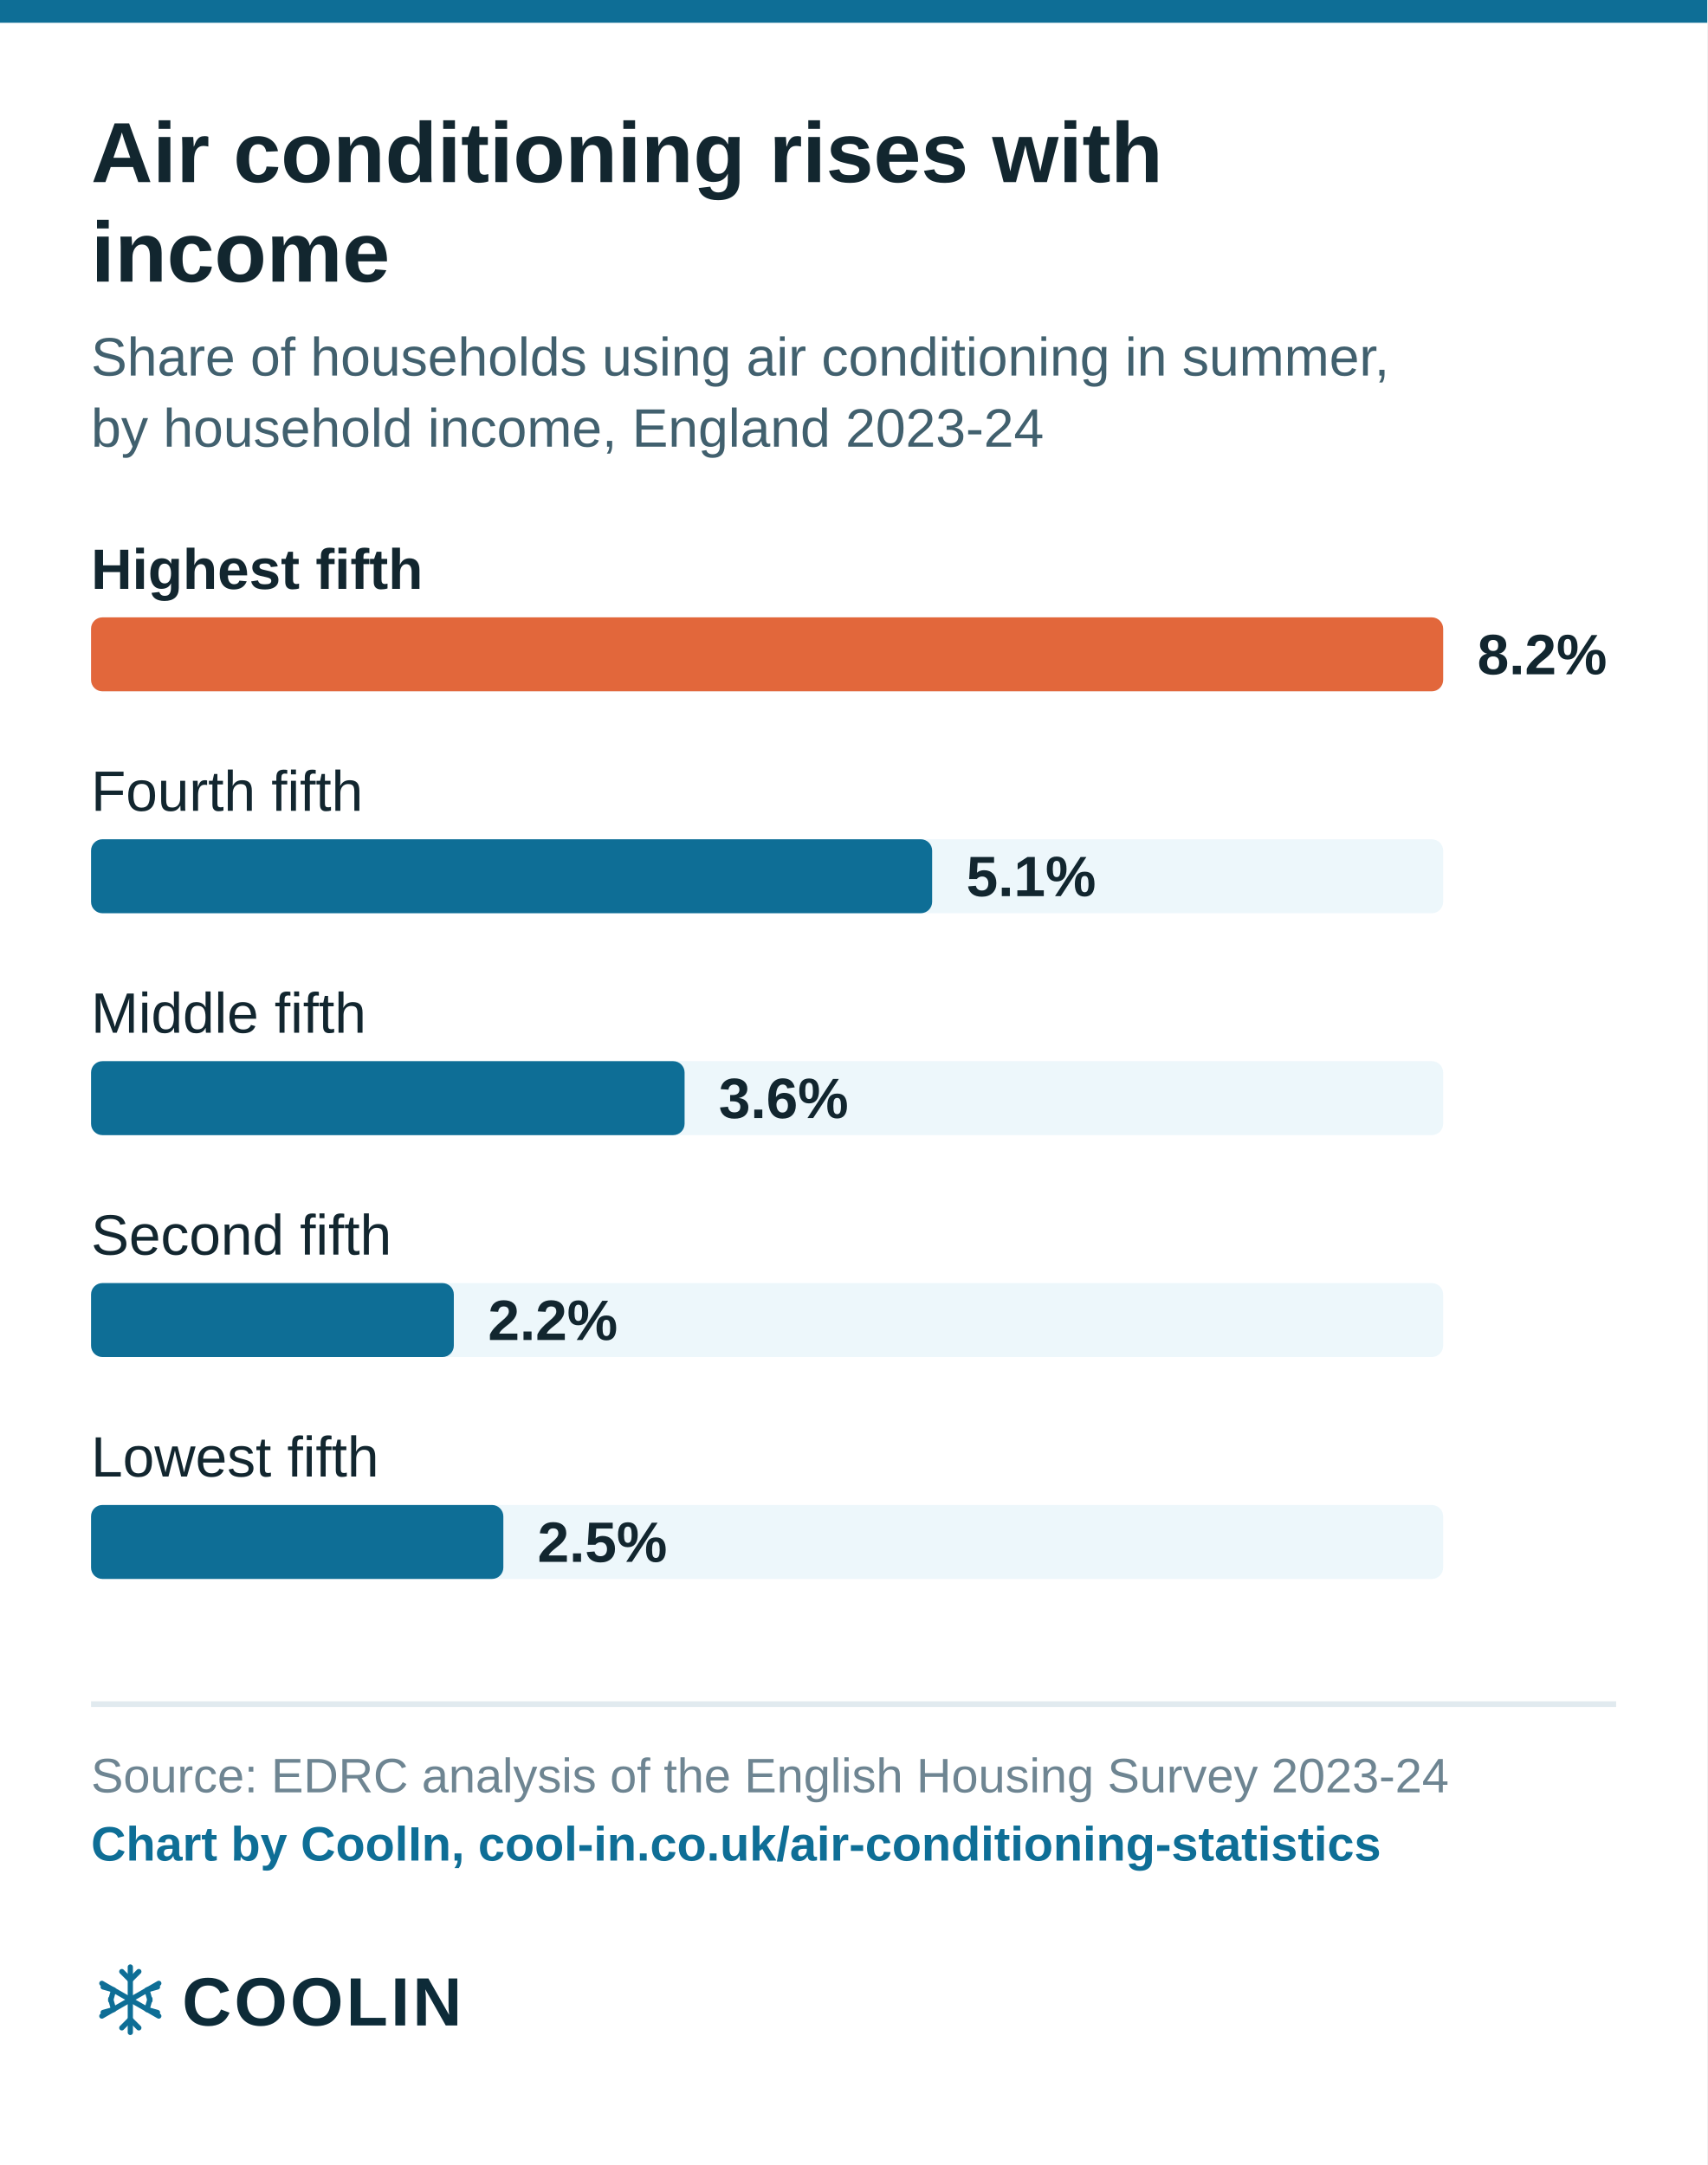
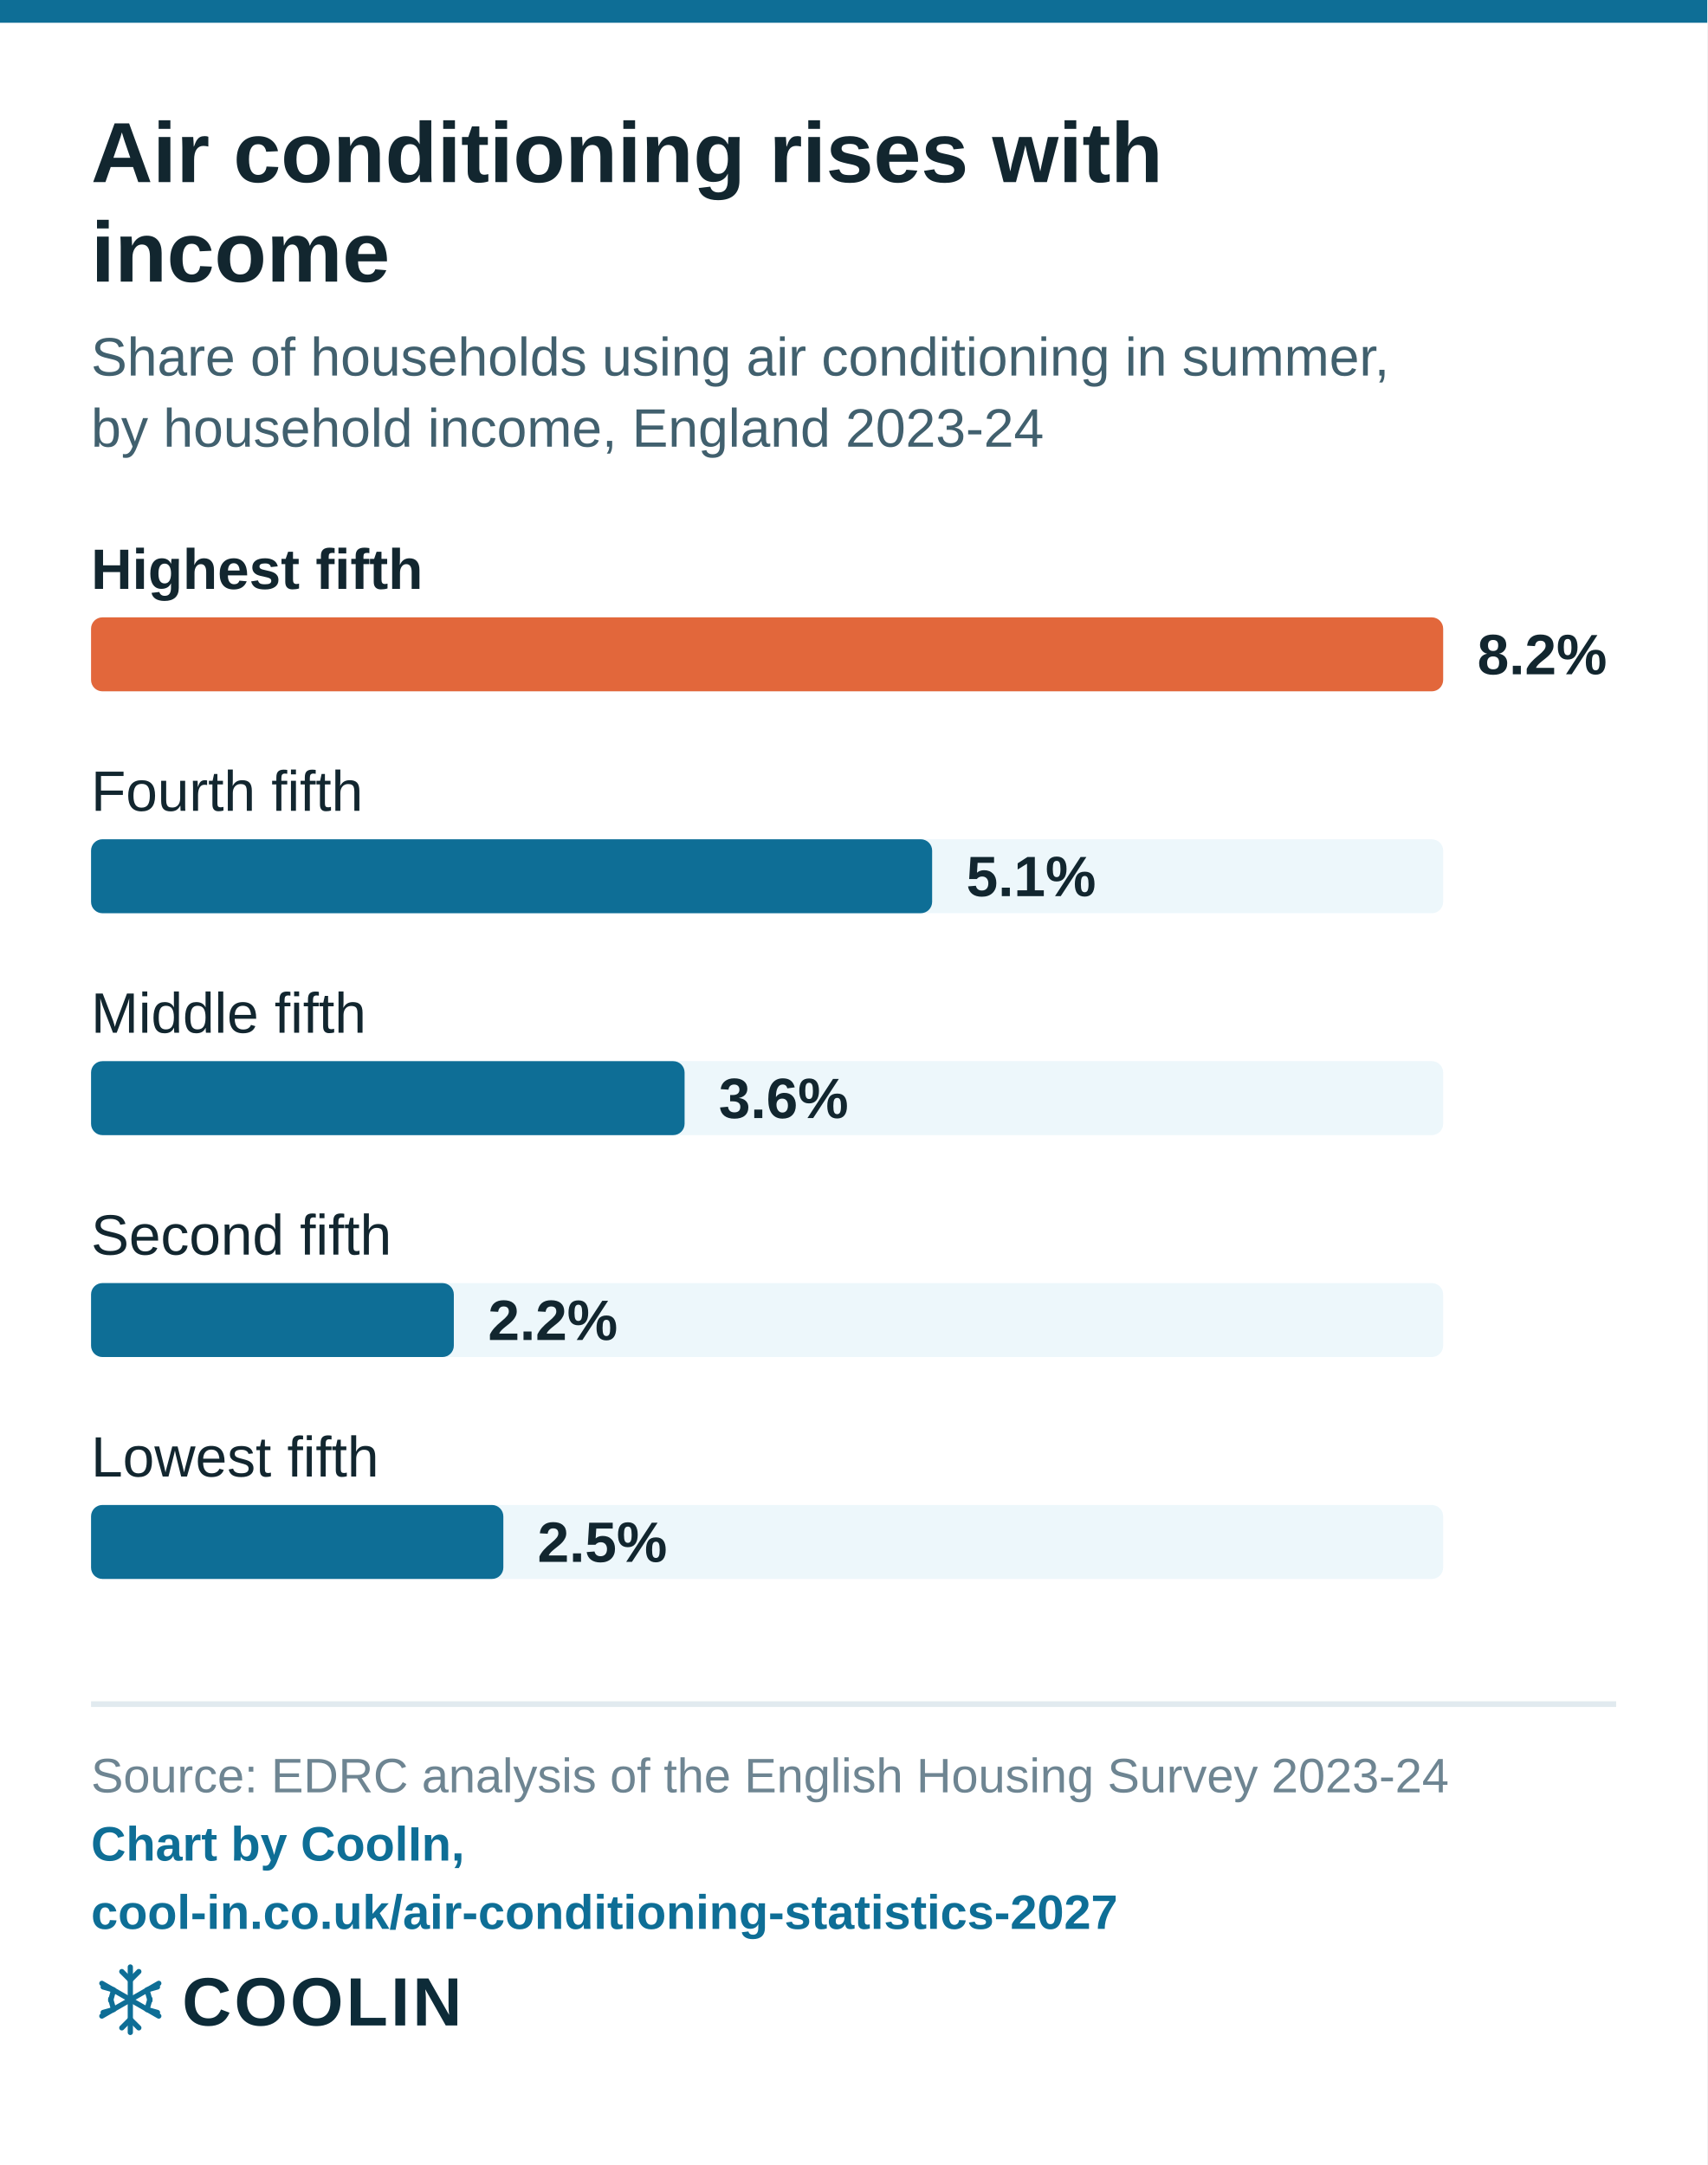
<svg xmlns="http://www.w3.org/2000/svg" viewBox="0 0 600 761" width="600" height="761" font-family="Arial, Helvetica, sans-serif">
  <rect width="600" height="761" fill="#FFFFFF" />
  <rect width="600" height="8" fill="#0E6E96" />
  <text x="32" y="64" font-size="30" font-weight="700" fill="#12262F">Air conditioning rises with</text>
  <text x="32" y="99" font-size="30" font-weight="700" fill="#12262F">income</text>
  <text x="32" y="132" font-size="19" fill="#41606E">Share of households using air conditioning in summer,</text>
  <text x="32" y="157" font-size="19" fill="#41606E">by household income, England 2023-24</text>
  <g transform="translate(0,187)">
    <defs>
      <pattern id="hatch" width="10" height="10" patternUnits="userSpaceOnUse" patternTransform="rotate(45)">
        <rect width="10" height="10" fill="#FBE7DC" />
        <line x1="0" y1="0" x2="0" y2="10" stroke="#E2673B" stroke-width="4" />
      </pattern>
    </defs>
    <text x="32" y="20" font-size="20" font-weight="700" fill="#12262F">Highest fifth</text>
    <rect x="32" y="30" width="475.2" height="26" rx="4" fill="#D7EDF7" opacity=".45" />
    <rect x="32" y="30" width="475.2" height="26" rx="4" fill="#E2673B" />
    <text x="519.2" y="50" font-size="20" font-weight="700" fill="#12262F">8.2%</text>
    <text x="32" y="98" font-size="20" font-weight="400" fill="#12262F">Fourth fifth</text>
    <rect x="32" y="108" width="475.2" height="26" rx="4" fill="#D7EDF7" opacity=".45" />
    <rect x="32" y="108" width="295.6" height="26" rx="4" fill="#0E6E96" />
    <text x="339.6" y="128" font-size="20" font-weight="700" fill="#12262F">5.1%</text>
    <text x="32" y="176" font-size="20" font-weight="400" fill="#12262F">Middle fifth</text>
    <rect x="32" y="186" width="475.2" height="26" rx="4" fill="#D7EDF7" opacity=".45" />
    <rect x="32" y="186" width="208.6" height="26" rx="4" fill="#0E6E96" />
    <text x="252.6" y="206" font-size="20" font-weight="700" fill="#12262F">3.6%</text>
    <text x="32" y="254" font-size="20" font-weight="400" fill="#12262F">Second fifth</text>
    <rect x="32" y="264" width="475.2" height="26" rx="4" fill="#D7EDF7" opacity=".45" />
    <rect x="32" y="264" width="127.5" height="26" rx="4" fill="#0E6E96" />
    <text x="171.5" y="284" font-size="20" font-weight="700" fill="#12262F">2.2%</text>
    <text x="32" y="332" font-size="20" font-weight="400" fill="#12262F">Lowest fifth</text>
    <rect x="32" y="342" width="475.2" height="26" rx="4" fill="#D7EDF7" opacity=".45" />
    <rect x="32" y="342" width="144.9" height="26" rx="4" fill="#0E6E96" />
    <text x="188.9" y="362" font-size="20" font-weight="700" fill="#12262F">2.5%</text>
  </g>
  <line x1="32" y1="599" x2="568" y2="599" stroke="#E1EAEF" stroke-width="2" />
  <text x="32" y="630" font-size="17" fill="#6E8592">Source: EDRC analysis of the English Housing Survey 2023-24</text>
-   <text x="32" y="654" font-size="17" font-weight="700" fill="#0E6E96">Chart by CoolIn, cool-in.co.uk/air-conditioning-statistics</text>
+   <text x="32" y="654" font-size="17" font-weight="700" fill="#0E6E96">Chart by CoolIn,</text>
+   <text x="32" y="678" font-size="17" font-weight="700" fill="#0E6E96">cool-in.co.uk/air-conditioning-statistics-2027</text>
  <g transform="translate(32,689.1) scale(1.150)" fill="none" stroke="#0E6E96" stroke-width="1.6" stroke-linecap="round">
    <path d="M12 2v20" />
    <path d="M3.3 7 20.7 17" />
    <path d="M20.7 7 3.3 17" />
    <path d="M12 6 9.4 3.4M12 6l2.6-2.6M12 18l-2.6 2.6M12 18l2.6 2.6" />
    <path d="m17.1 9 3.2-.9M17.1 9l.9 3.2M6.9 15l-3.2.9M6.9 15 6 11.8" />
    <path d="m17.1 15 3.2.9M17.1 15l.9-3.2M6.9 9l-3.2-.9M6.9 9 6 12.2" />
  </g>
  <text x="64" y="711.95" font-size="24" font-weight="900" letter-spacing="1" fill="#0D2B38">COOLIN</text>
</svg>
